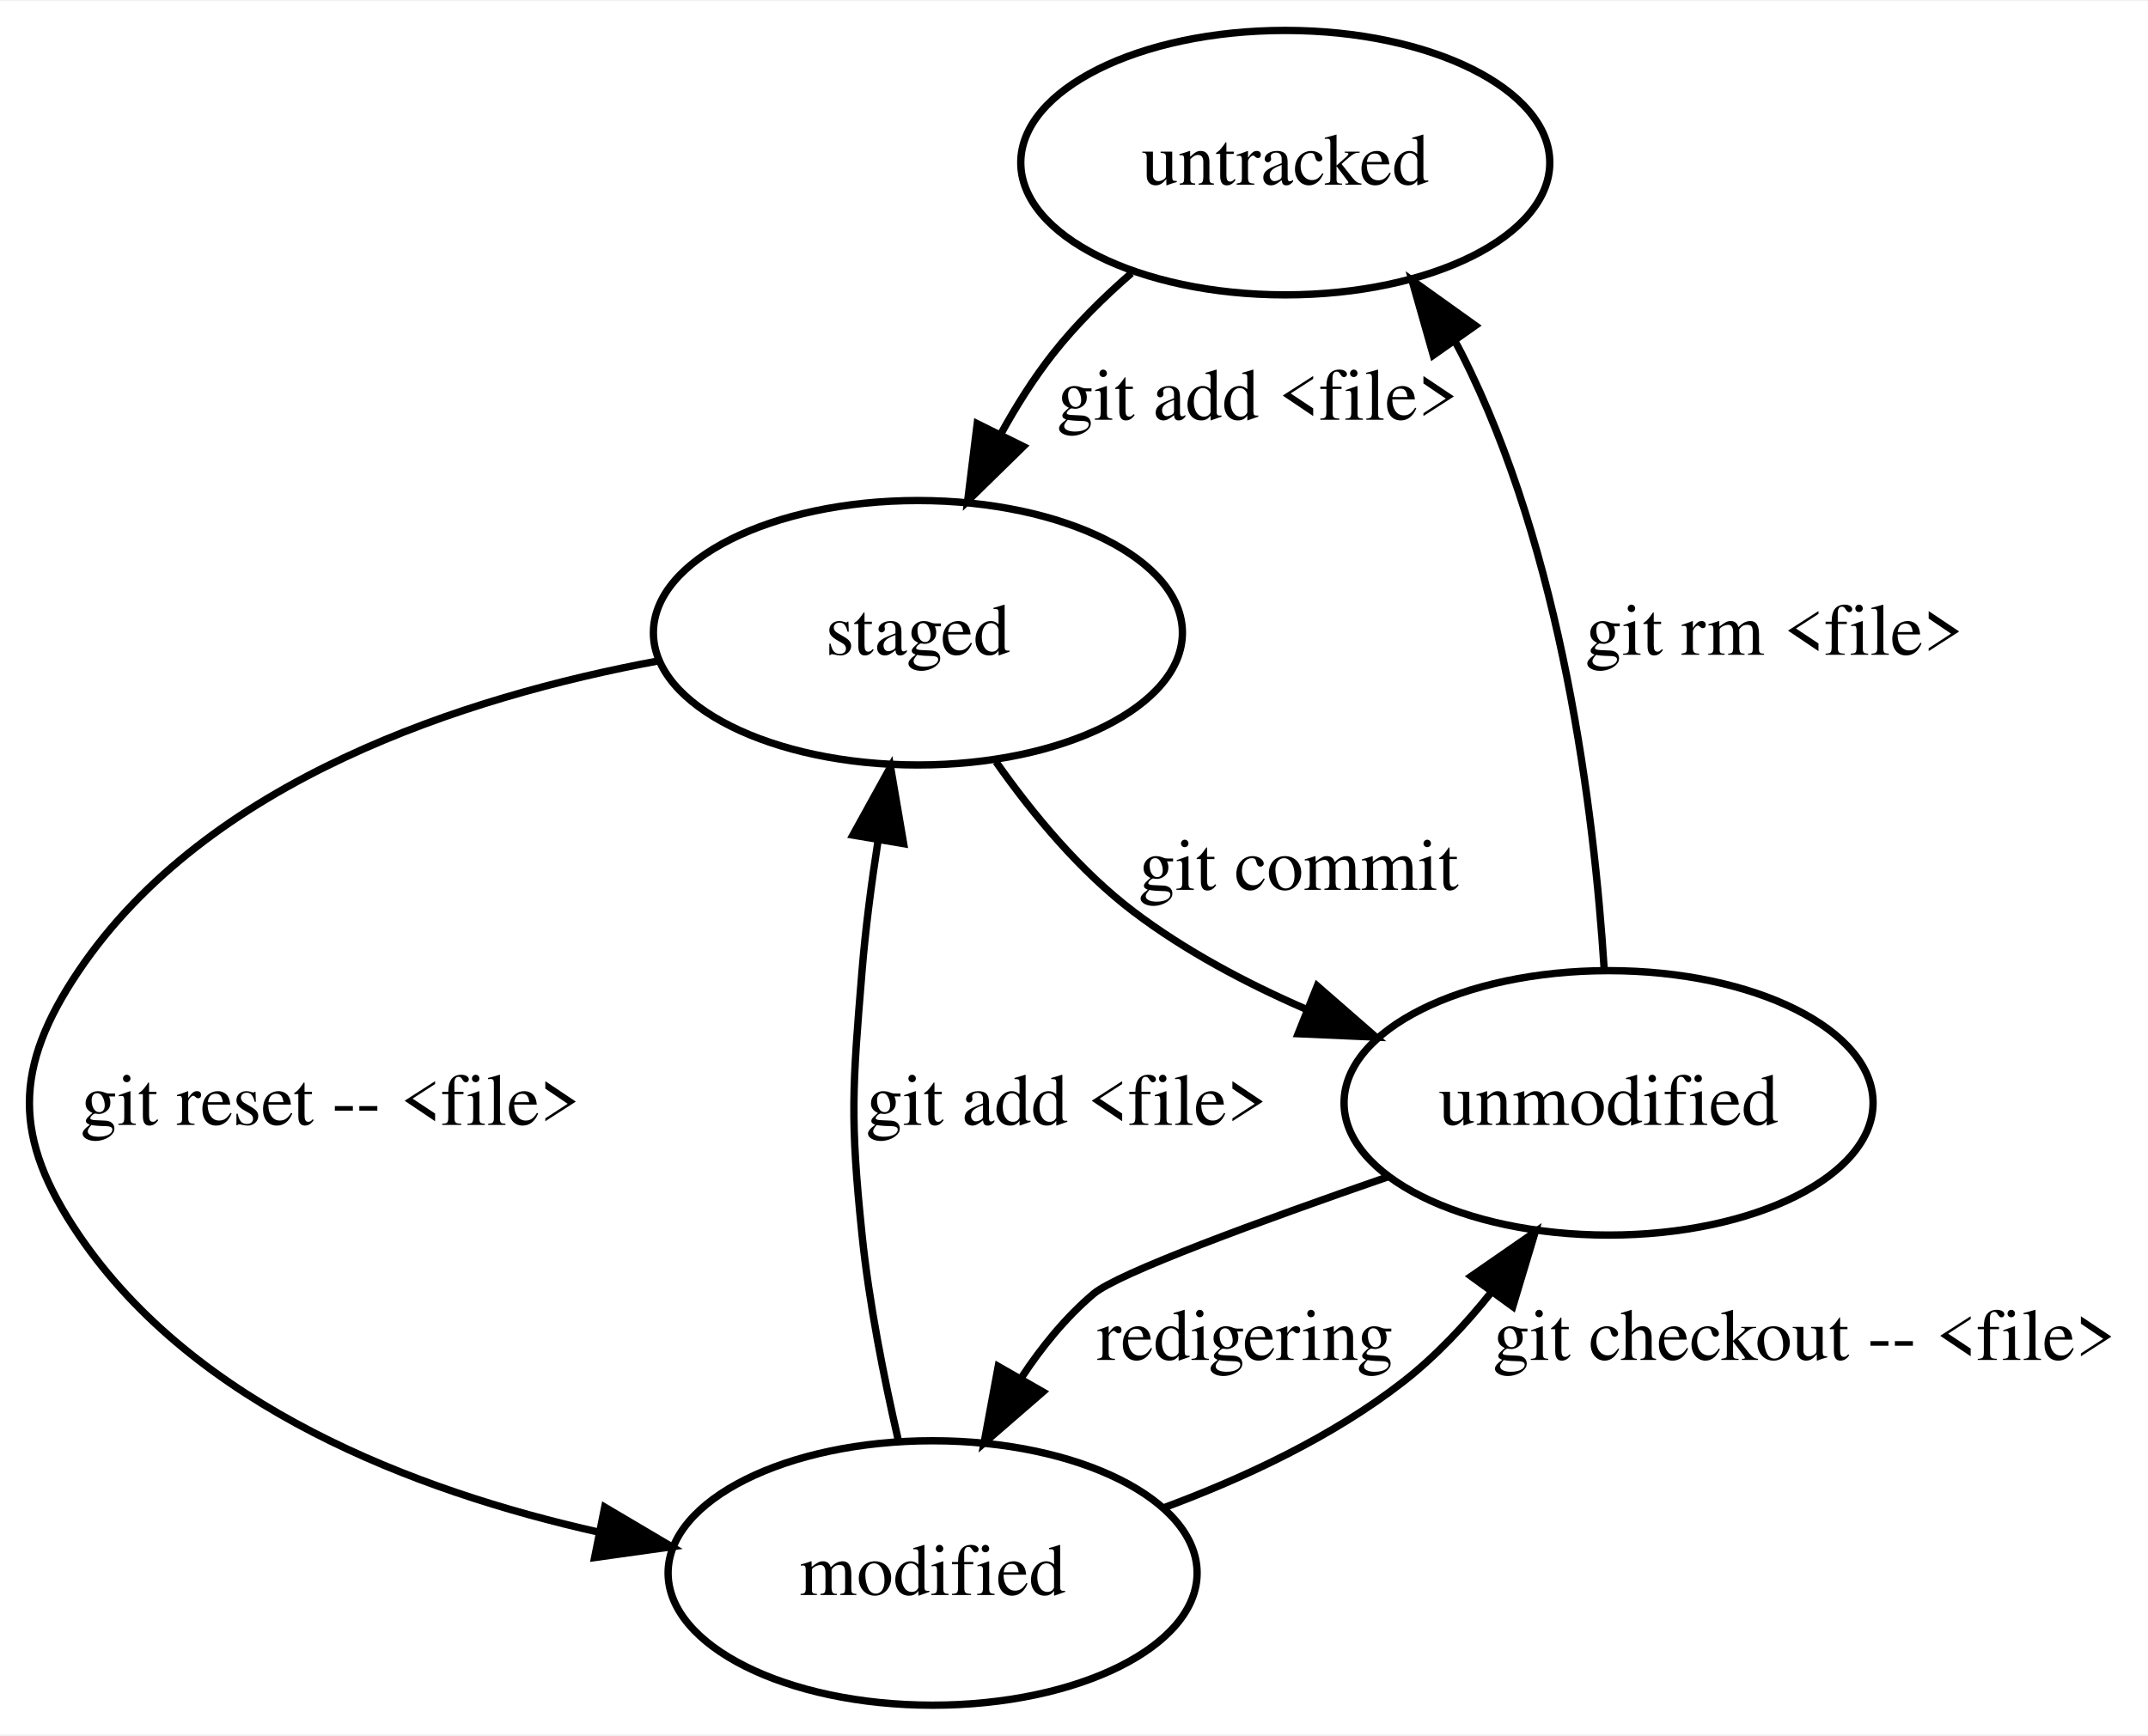
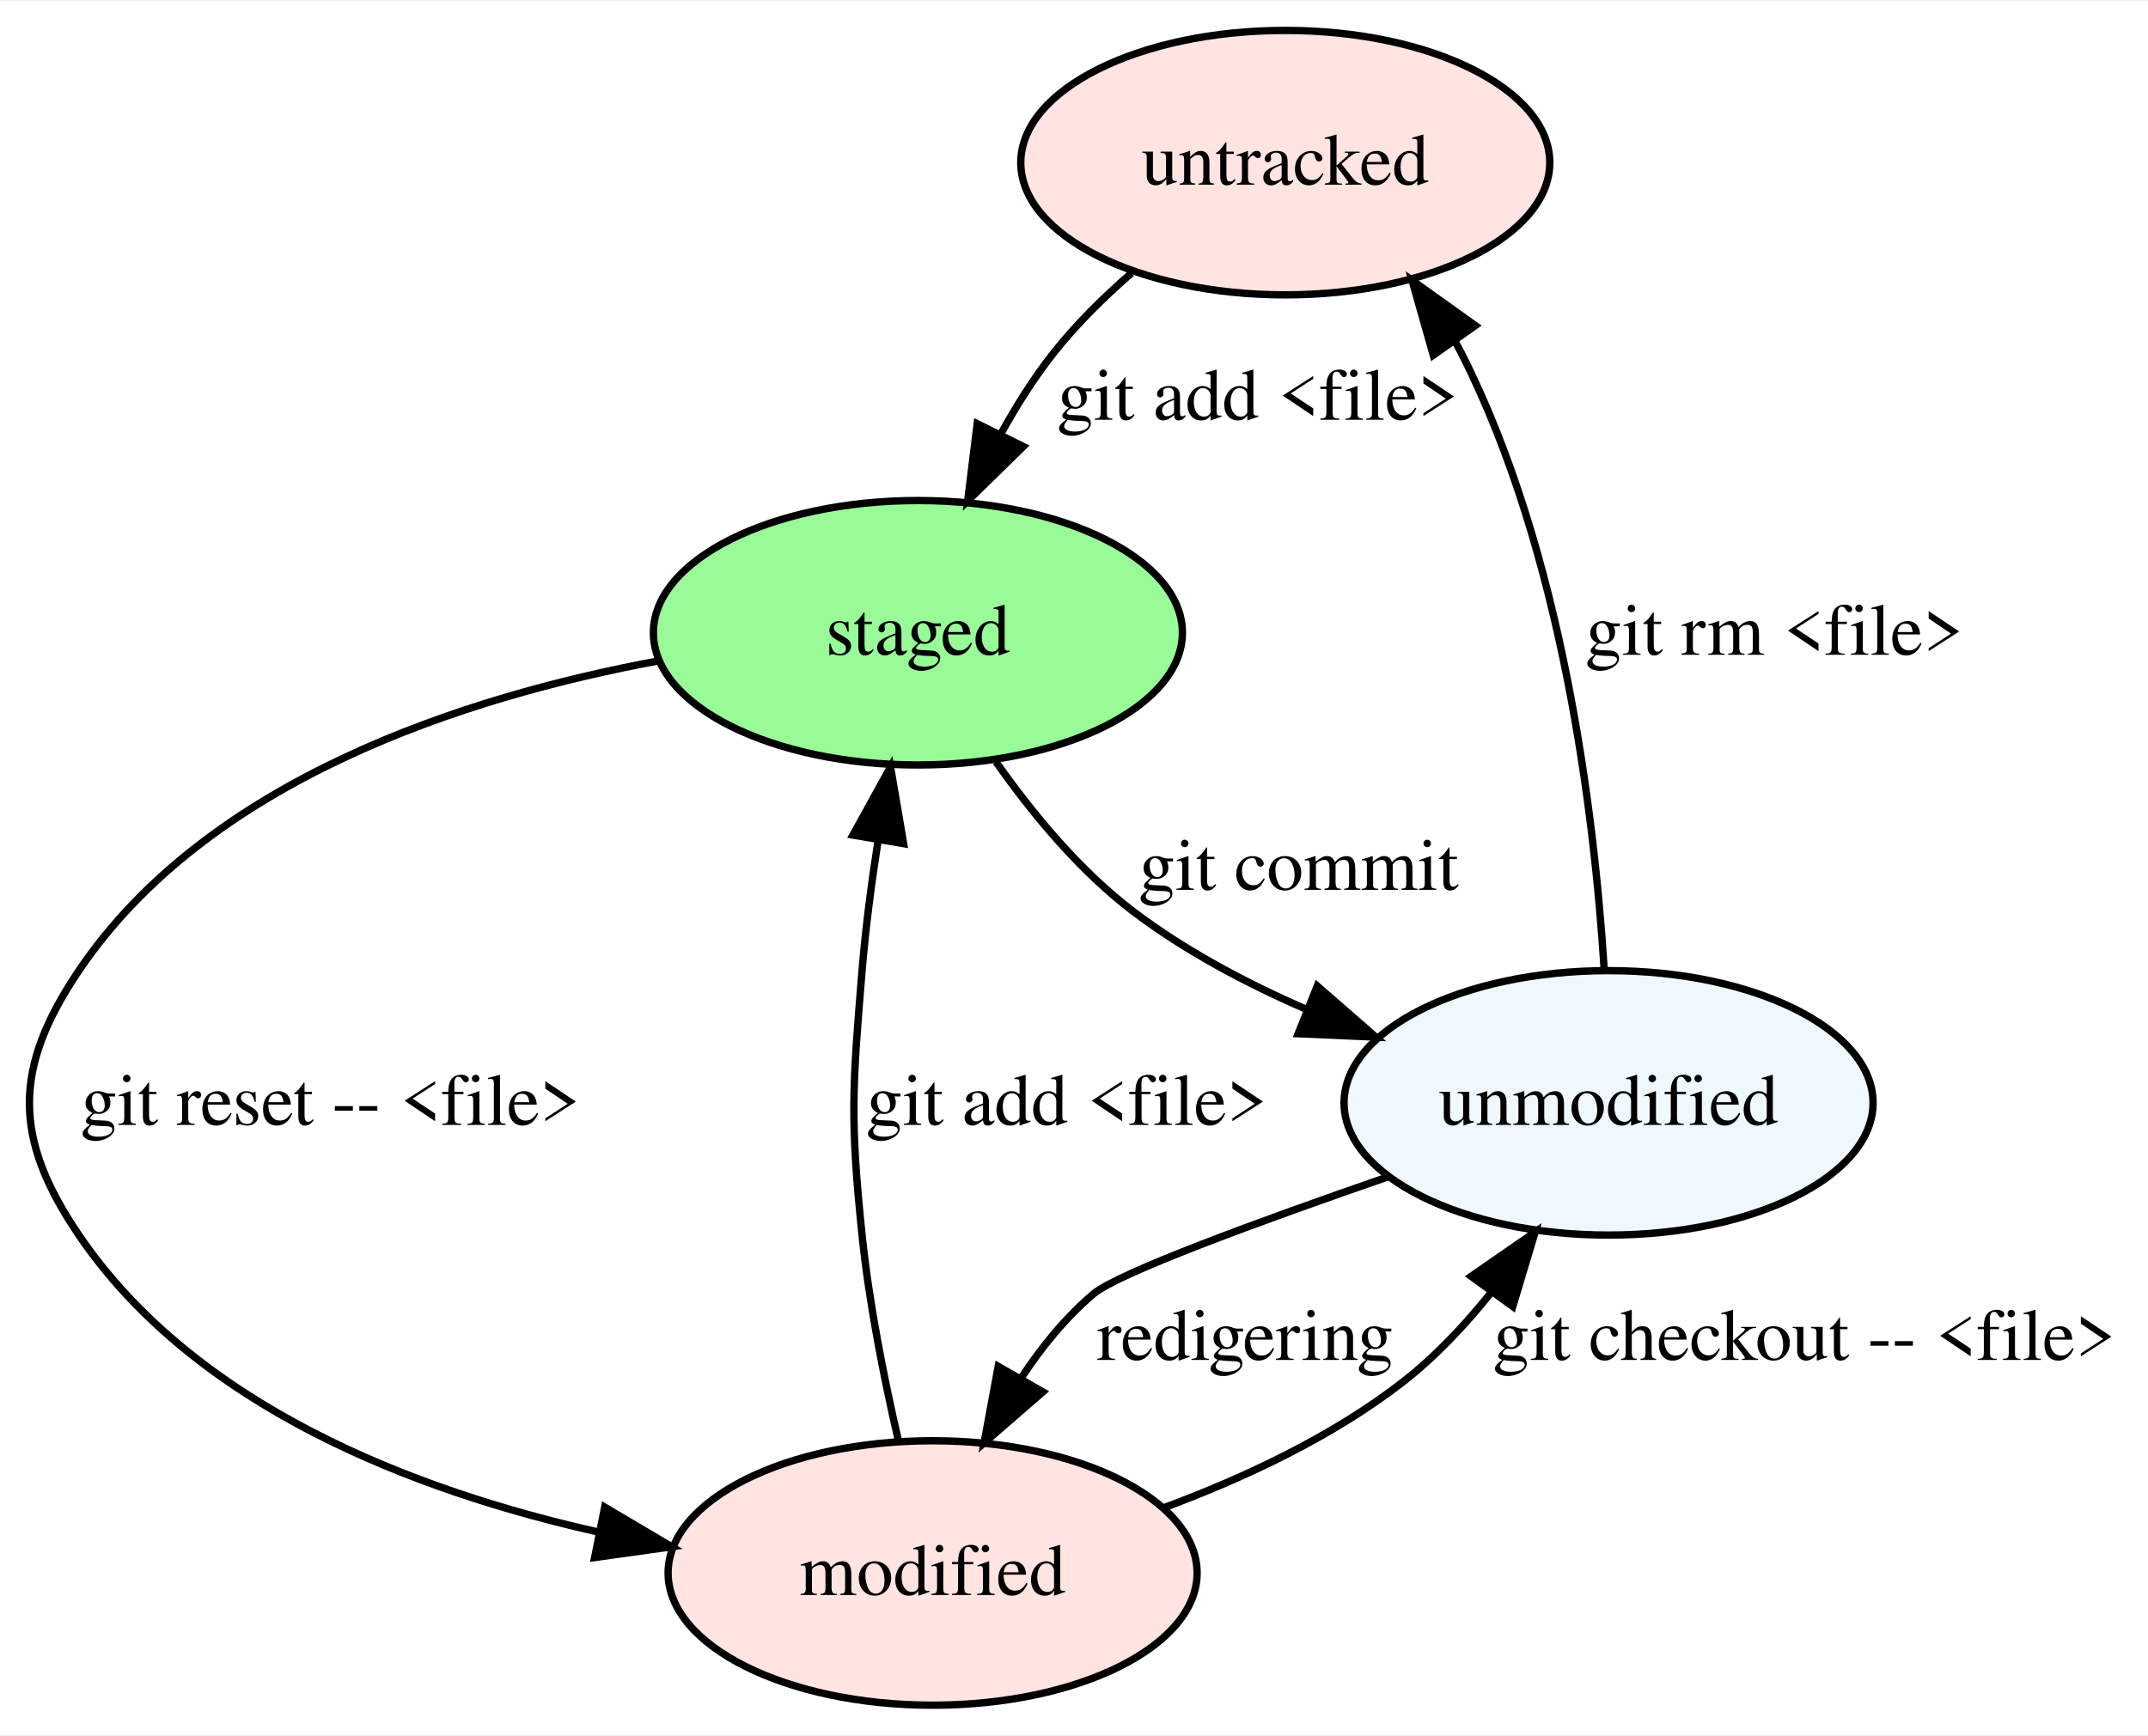
<svg xmlns="http://www.w3.org/2000/svg" width="292pt" height="236pt" viewBox="0.00 0.00 292.35 236.00">
  <g id="graph0" class="graph" transform="scale(1 1) rotate(0) translate(4 232)">
    <polygon fill="#ffffff" stroke="transparent" points="-4,4 -4,-232 288.346,-232 288.346,4 -4,4" />
    <g id="node1" class="node">
-       <ellipse fill="none" stroke="#000000" cx="170.93" cy="-210" rx="36" ry="18" />
+       <ellipse fill="#ffe4e1" stroke="#000000" cx="170.93" cy="-210" rx="36" ry="18" />
      <text text-anchor="middle" x="170.93" y="-207" font-family="Times,serif" font-size="10.00" fill="#000000">untracked</text>
    </g>
    <g id="node2" class="node">
-       <ellipse fill="none" stroke="#000000" cx="120.93" cy="-146" rx="36" ry="18" />
+       <ellipse fill="#98fb98" stroke="#000000" cx="120.93" cy="-146" rx="36" ry="18" />
      <text text-anchor="middle" x="120.93" y="-143" font-family="Times,serif" font-size="10.00" fill="#000000">staged</text>
    </g>
    <g id="edge1" class="edge">
      <path fill="none" stroke="#000000" d="M149.995,-194.959C146.161,-191.624 142.404,-187.909 139.329,-184 136.678,-180.63 134.278,-176.816 132.152,-172.937" />
      <polygon fill="#000000" stroke="#000000" points="135.274,-171.355 127.702,-163.945 129,-174.46 135.274,-171.355" />
      <text text-anchor="middle" x="167.231" y="-175" font-family="Times,serif" font-size="10.00" fill="#000000">git add &lt;file&gt;</text>
    </g>
    <g id="node3" class="node">
-       <ellipse fill="none" stroke="#000000" cx="214.93" cy="-82" rx="36" ry="18" />
+       <ellipse fill="#f0f8ff" stroke="#000000" cx="214.93" cy="-82" rx="36" ry="18" />
      <text text-anchor="middle" x="214.93" y="-79" font-family="Times,serif" font-size="10.00" fill="#000000">unmodified</text>
    </g>
    <g id="edge3" class="edge">
      <path fill="none" stroke="#000000" d="M131.563,-128.418C136.546,-121.328 143.001,-113.534 150.317,-108 157.318,-102.705 165.544,-98.322 173.738,-94.76" />
      <polygon fill="#000000" stroke="#000000" points="175.28,-97.913 183.266,-90.95 172.681,-91.413 175.28,-97.913" />
      <text text-anchor="middle" x="172.737" y="-111" font-family="Times,serif" font-size="10.00" fill="#000000">git commit</text>
    </g>
    <g id="node4" class="node">
-       <ellipse fill="none" stroke="#000000" cx="122.93" cy="-18" rx="36" ry="18" />
+       <ellipse fill="#ffe4e1" stroke="#000000" cx="122.93" cy="-18" rx="36" ry="18" />
      <text text-anchor="middle" x="122.93" y="-15" font-family="Times,serif" font-size="10.00" fill="#000000">modified</text>
    </g>
    <g id="edge4" class="edge">
      <path fill="none" stroke="#000000" d="M85.743,-142.195C59.123,-137.264 24.258,-125.95 6.735,-100 -2.219,-86.74 -2.258,-77.233 6.735,-64 22.561,-40.713 52.202,-29.215 77.583,-23.538" />
      <polygon fill="#000000" stroke="#000000" points="78.304,-26.963 87.424,-21.57 76.931,-20.099 78.304,-26.963" />
      <text text-anchor="middle" x="41.028" y="-79" font-family="Times,serif" font-size="10.00" fill="#000000">git reset -- &lt;file&gt;</text>
    </g>
    <g id="edge6" class="edge">
      <path fill="none" stroke="#000000" d="M214.328,-100.288C212.974,-121.485 208.647,-156.964 194.93,-184 194.652,-184.548 194.359,-185.093 194.053,-185.633" />
      <polygon fill="#000000" stroke="#000000" points="191.073,-183.787 188.179,-193.979 196.797,-187.817 191.073,-183.787" />
      <text text-anchor="middle" x="237.565" y="-143" font-family="Times,serif" font-size="10.00" fill="#000000">git rm &lt;file&gt;</text>
    </g>
    <g id="edge2" class="edge">
      <path fill="none" stroke="#000000" d="M184.998,-71.96C167.492,-65.903 148.182,-58.827 144.836,-56 141.037,-52.79 137.751,-48.745 134.963,-44.499" />
      <polygon fill="#000000" stroke="#000000" points="137.937,-42.65 129.935,-35.706 131.861,-46.125 137.937,-42.65" />
      <text text-anchor="middle" x="165.477" y="-47" font-family="Times,serif" font-size="10.00" fill="#000000">redigering</text>
    </g>
    <g id="edge7" class="edge">
      <path fill="none" stroke="#000000" d="M118.227,-36.219C116.293,-44.615 114.284,-54.749 113.329,-64 111.686,-79.915 112.021,-84.054 113.329,-100 113.801,-105.748 114.599,-111.86 115.505,-117.687" />
      <polygon fill="#000000" stroke="#000000" points="112.085,-118.455 117.205,-127.731 118.987,-117.287 112.085,-118.455" />
      <text text-anchor="middle" x="141.231" y="-79" font-family="Times,serif" font-size="10.00" fill="#000000">git add &lt;file&gt;</text>
    </g>
    <g id="edge5" class="edge">
      <path fill="none" stroke="#000000" d="M154.388,-26.876C165.388,-30.95 177.367,-36.566 186.93,-44 191.378,-47.458 195.456,-51.799 199.043,-56.3" />
      <polygon fill="#000000" stroke="#000000" points="196.231,-58.385 204.941,-64.417 201.894,-54.27 196.231,-58.385" />
      <text text-anchor="middle" x="241.638" y="-47" font-family="Times,serif" font-size="10.00" fill="#000000">git checkout -- &lt;file&gt;</text>
    </g>
  </g>
</svg>
